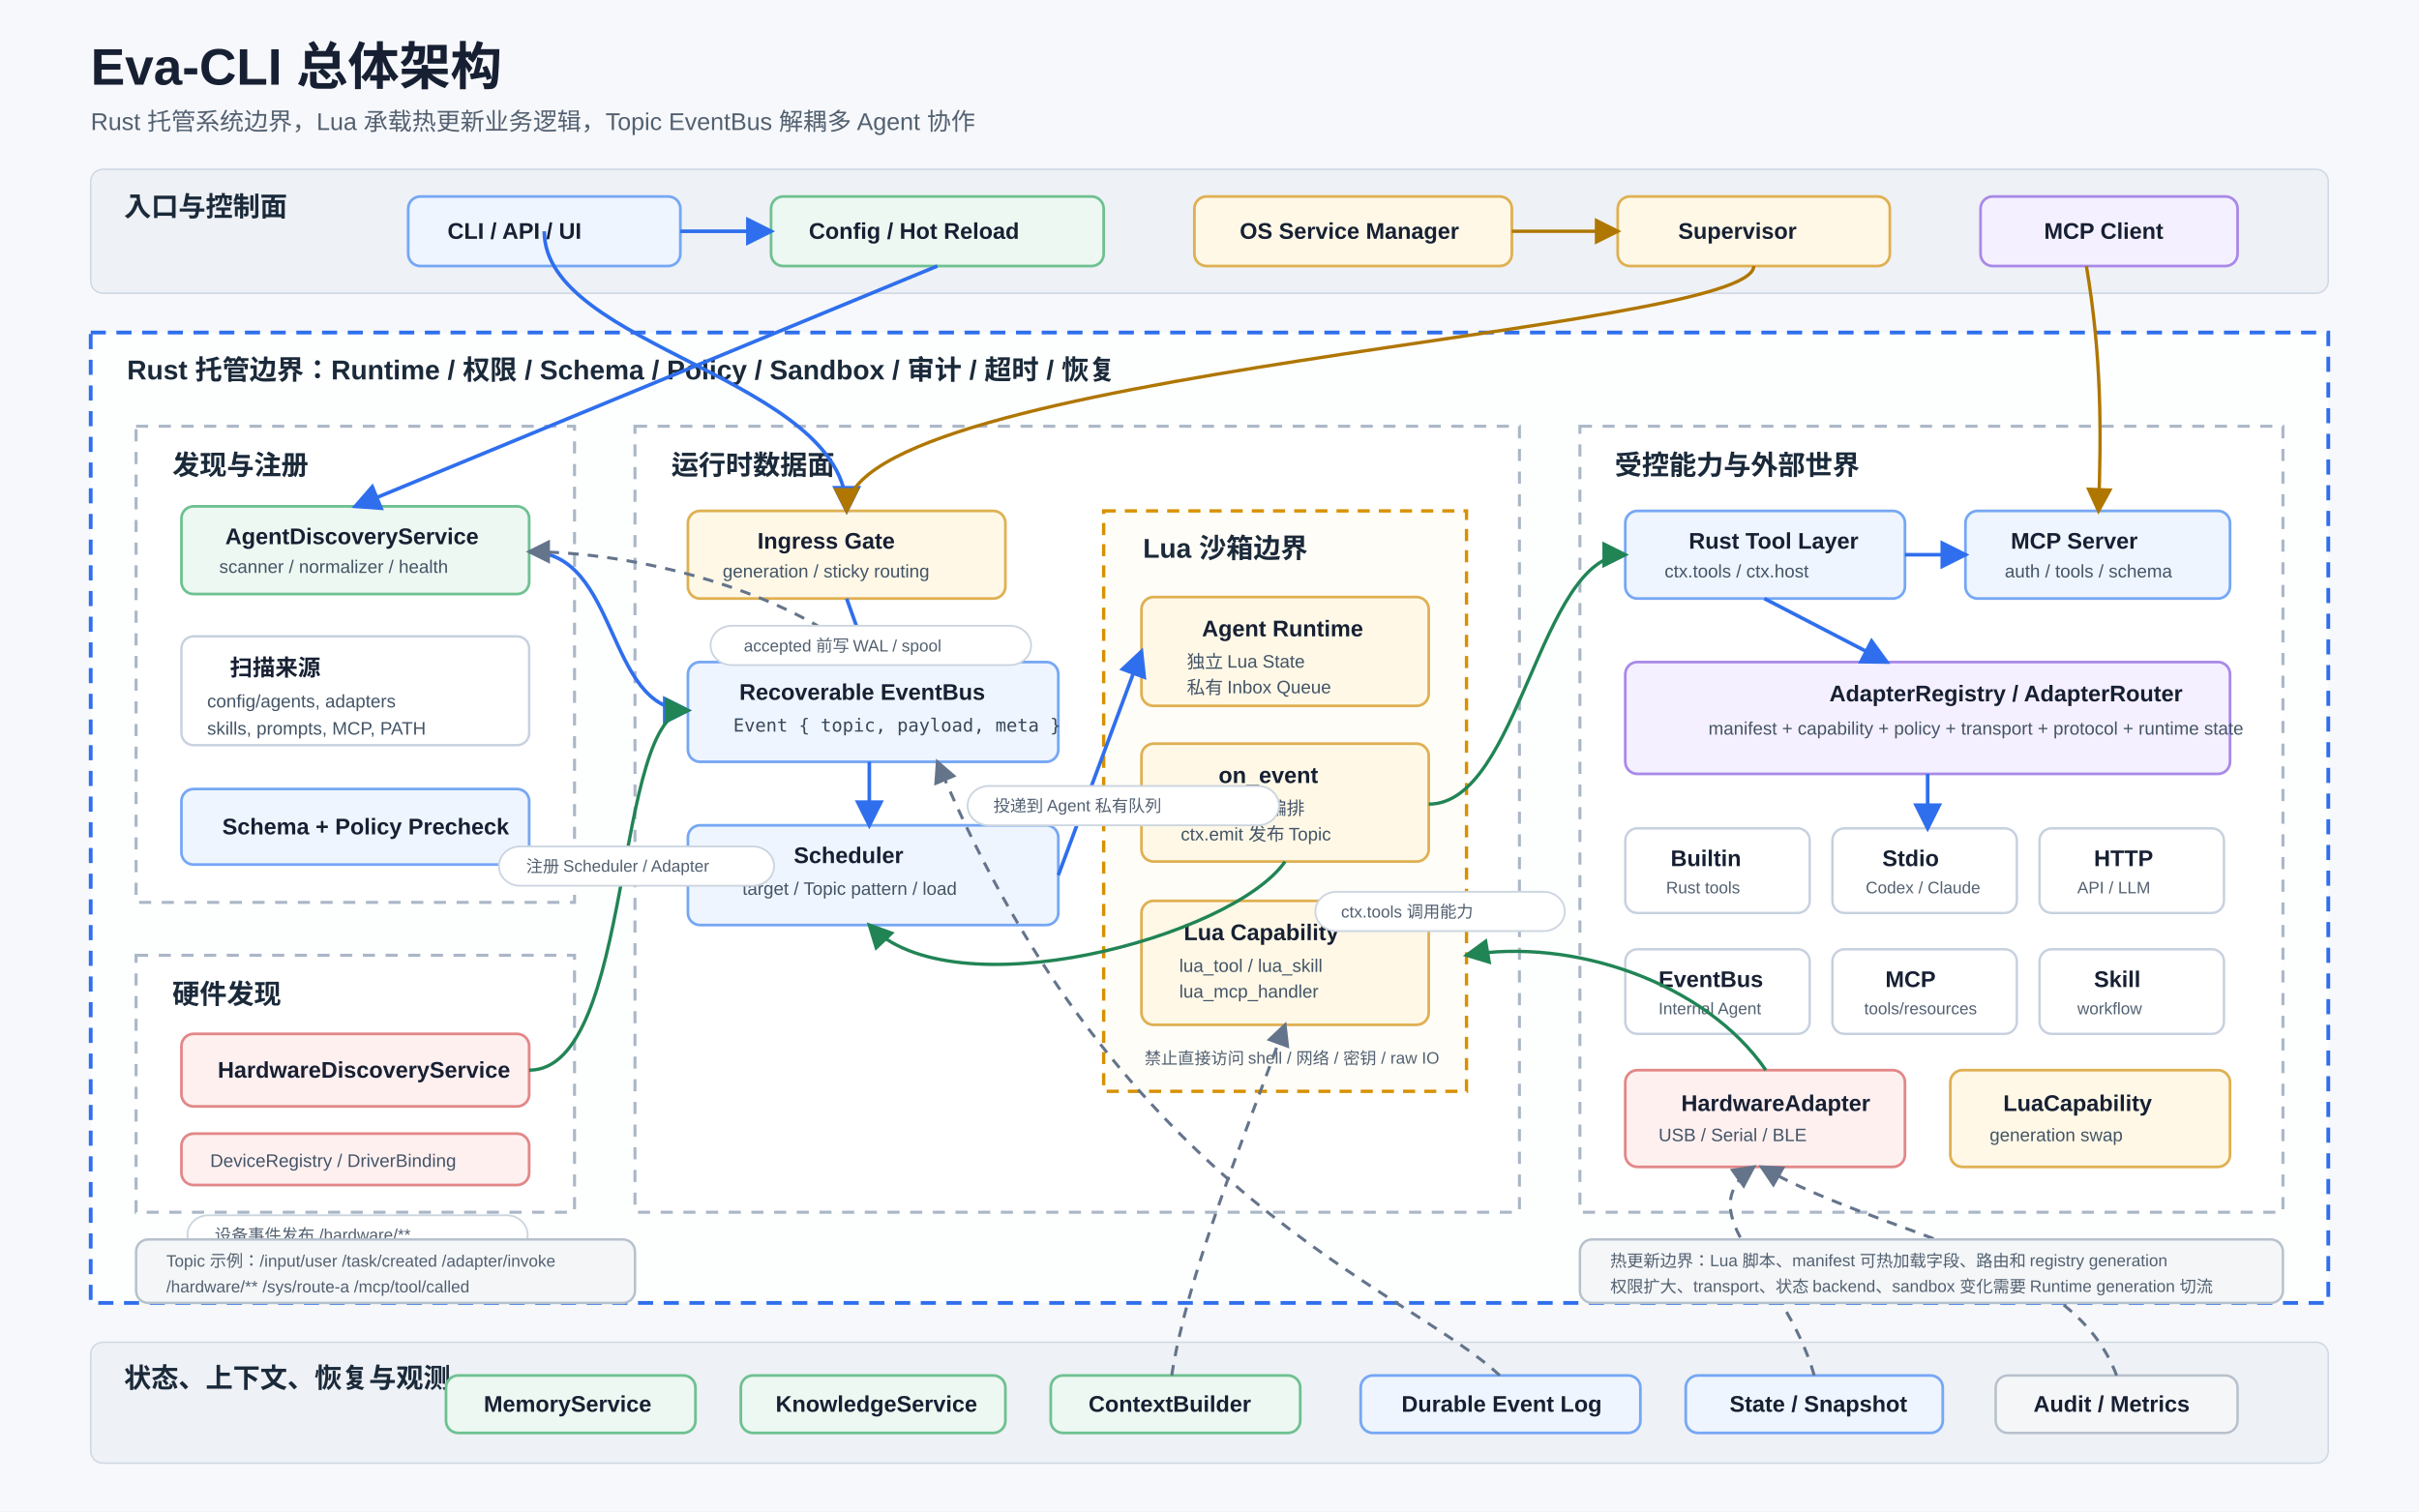
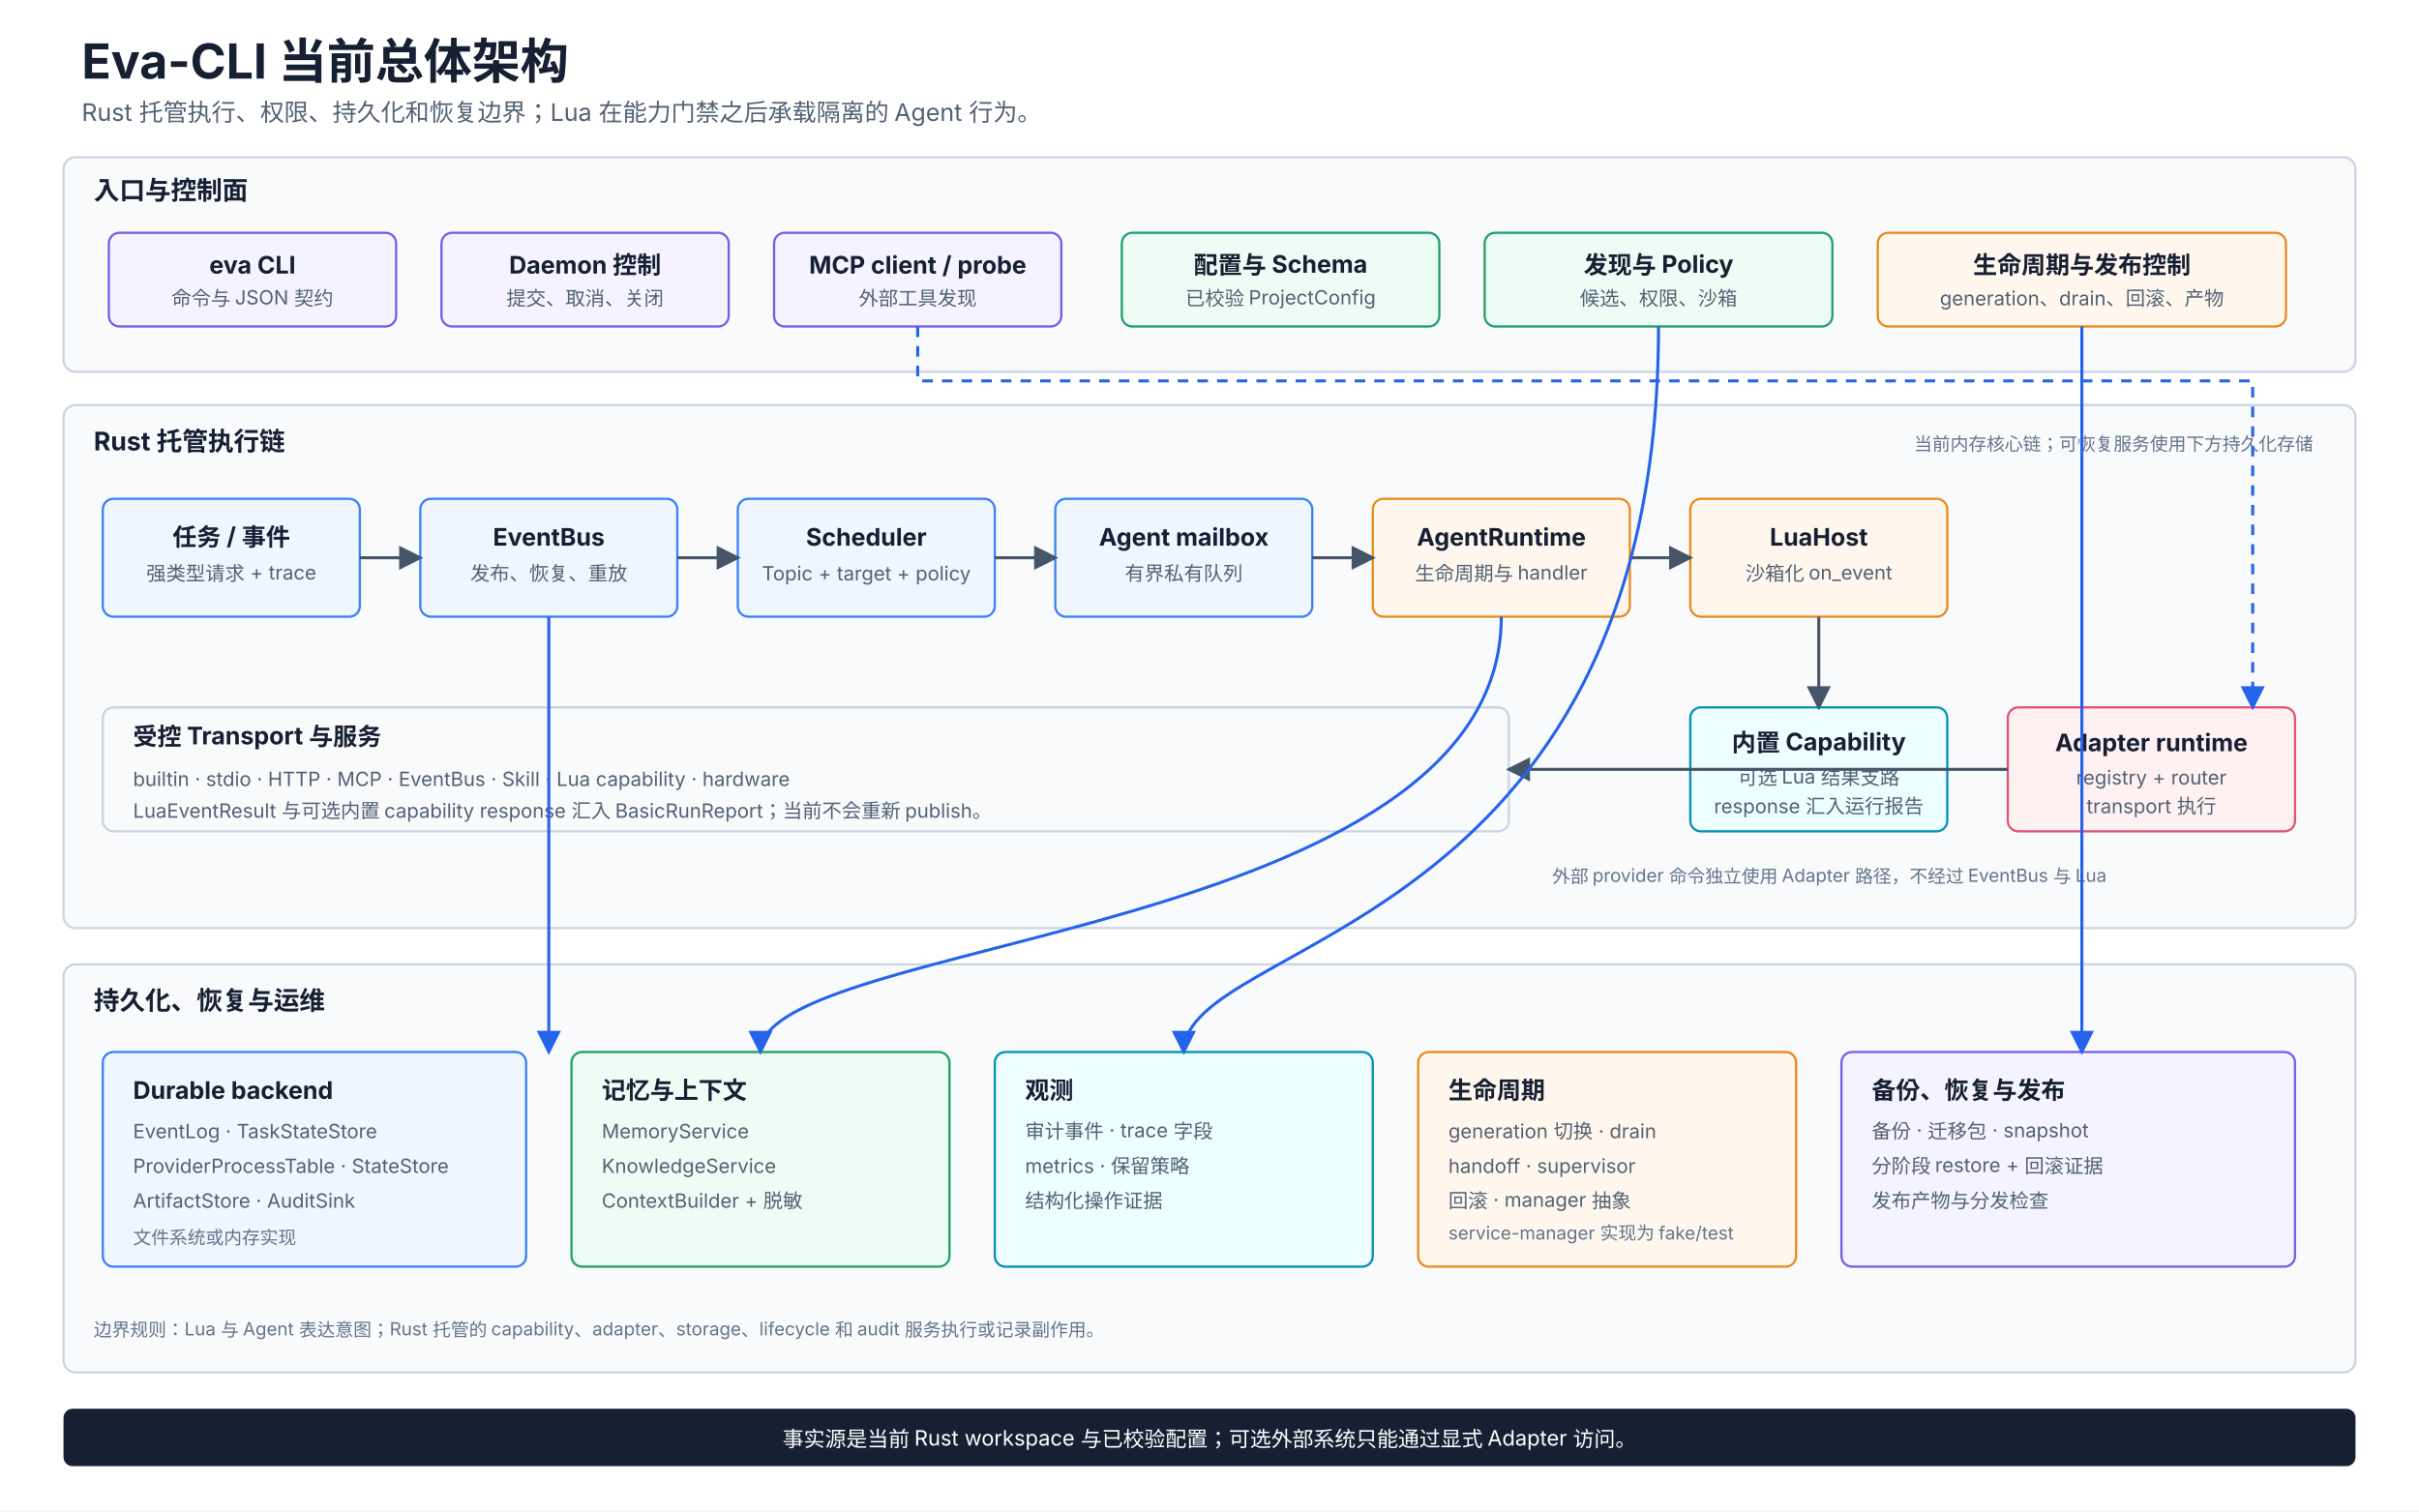
<svg xmlns="http://www.w3.org/2000/svg" width="1600" height="1000" viewBox="0 0 1600 1000" role="img" aria-labelledby="title desc">
  <defs>
+     <marker id="arrow" markerWidth="8" markerHeight="8" refX="7" refY="4" orient="auto">
+       <path d="M0 0L8 4L0 8Z" fill="#475569" />
+     </marker>
+     <marker id="arrow-blue" markerWidth="8" markerHeight="8" refX="7" refY="4" orient="auto">
+       <path d="M0 0L8 4L0 8Z" fill="#2563eb" />
+     </marker>
    <style>
-       .bg { fill: #f7f8fb; }
-       .title { font: 700 34px Arial, "PingFang SC", "Microsoft YaHei", sans-serif; fill: #172033; }
-       .subtitle { font: 400 16px Arial, "PingFang SC", "Microsoft YaHei", sans-serif; fill: #526070; }
-       .section-title { font: 700 18px Arial, "PingFang SC", "Microsoft YaHei", sans-serif; fill: #1b2a3a; }
-       .label { font: 700 15px Arial, "PingFang SC", "Microsoft YaHei", sans-serif; fill: #172033; }
-       .small { font: 400 12px Arial, "PingFang SC", "Microsoft YaHei", sans-serif; fill: #435466; }
-       .tiny { font: 400 11px Arial, "PingFang SC", "Microsoft YaHei", sans-serif; fill: #526070; }
-       .mono { font: 500 12px Menlo, Consolas, monospace; fill: #38485a; }
-       .boundary { fill: #ffffff; stroke: #aab7c7; stroke-width: 2; stroke-dasharray: 8 7; }
-       .boundary-rust { fill: #fdfefe; stroke: #2f6fed; stroke-width: 2.5; stroke-dasharray: 10 7; }
-       .boundary-lua { fill: #fffdf8; stroke: #d89100; stroke-width: 2.2; stroke-dasharray: 8 6; }
-       .card { fill: #ffffff; stroke: #c7d1df; stroke-width: 1.6; rx: 8; }
-       .card-blue { fill: #eef5ff; stroke: #76a7f4; stroke-width: 1.8; rx: 8; }
-       .card-green { fill: #edf8f2; stroke: #6ec191; stroke-width: 1.8; rx: 8; }
-       .card-amber { fill: #fff8e7; stroke: #dfb052; stroke-width: 1.8; rx: 8; }
-       .card-red { fill: #fff0f0; stroke: #e28787; stroke-width: 1.8; rx: 8; }
-       .card-purple { fill: #f5f0ff; stroke: #a989e8; stroke-width: 1.8; rx: 8; }
-       .card-gray { fill: #f4f6f8; stroke: #b7c1cc; stroke-width: 1.6; rx: 8; }
-       .lane { fill: #eef1f5; stroke: #d0d8e3; stroke-width: 1; rx: 8; }
-       .arrow { stroke: #334155; stroke-width: 2.2; fill: none; marker-end: url(#arrow); }
-       .arrow-blue { stroke: #2f6fed; stroke-width: 2.4; fill: none; marker-end: url(#arrow-blue); }
-       .arrow-green { stroke: #218455; stroke-width: 2.2; fill: none; marker-end: url(#arrow-green); }
-       .arrow-amber { stroke: #af7600; stroke-width: 2.2; fill: none; marker-end: url(#arrow-amber); }
-       .arrow-dash { stroke: #64748b; stroke-width: 2; fill: none; stroke-dasharray: 7 6; marker-end: url(#arrow-gray); }
-       .pill { fill: #ffffff; stroke: #ccd5df; stroke-width: 1.2; rx: 14; }
+       text{font-family:Inter,"Segoe UI","Microsoft YaHei",sans-serif;fill:#172033}
+       .title{font-size:32px;font-weight:700}.subtitle{font-size:16px;fill:#526174}.section{font-size:17px;font-weight:700}
+       .label{font-size:16px;font-weight:700}.small{font-size:13px;fill:#526174}.tiny{font-size:12px;fill:#64748b}.footer{font-size:14px;fill:#ffffff}
+       .panel{fill:#f8fafc;stroke:#cbd5e1;stroke-width:1.5}.blue{fill:#eff6ff;stroke:#3b82f6;stroke-width:1.5}
+       .green{fill:#ecfdf5;stroke:#22a06b;stroke-width:1.5}.orange{fill:#fff7ed;stroke:#ea8a1f;stroke-width:1.5}
+       .purple{fill:#f5f3ff;stroke:#7c5ce7;stroke-width:1.5}.cyan{fill:#ecfeff;stroke:#0891b2;stroke-width:1.5}
+       .rose{fill:#fff1f2;stroke:#e25572;stroke-width:1.5}.line{fill:none;stroke:#475569;stroke-width:2;marker-end:url(#arrow)}
+       .control{fill:none;stroke:#2563eb;stroke-width:2;marker-end:url(#arrow-blue)}.dash{stroke-dasharray:7 6}
    </style>
-     <marker id="arrow" viewBox="0 0 10 10" refX="8.6" refY="5" markerWidth="8" markerHeight="8" orient="auto-start-reverse">
-       <path d="M 0 0 L 10 5 L 0 10 z" fill="#334155" />
-     </marker>
-     <marker id="arrow-blue" viewBox="0 0 10 10" refX="8.6" refY="5" markerWidth="8" markerHeight="8" orient="auto-start-reverse">
-       <path d="M 0 0 L 10 5 L 0 10 z" fill="#2f6fed" />
-     </marker>
-     <marker id="arrow-green" viewBox="0 0 10 10" refX="8.6" refY="5" markerWidth="8" markerHeight="8" orient="auto-start-reverse">
-       <path d="M 0 0 L 10 5 L 0 10 z" fill="#218455" />
-     </marker>
-     <marker id="arrow-amber" viewBox="0 0 10 10" refX="8.6" refY="5" markerWidth="8" markerHeight="8" orient="auto-start-reverse">
-       <path d="M 0 0 L 10 5 L 0 10 z" fill="#af7600" />
-     </marker>
-     <marker id="arrow-gray" viewBox="0 0 10 10" refX="8.6" refY="5" markerWidth="8" markerHeight="8" orient="auto-start-reverse">
-       <path d="M 0 0 L 10 5 L 0 10 z" fill="#64748b" />
-     </marker>
  </defs>
-   <rect class="bg" x="0" y="0" width="1600" height="1000" />
-   <text class="title" x="60" y="56">Eva-CLI 总体架构</text>
-   <text class="subtitle" x="60" y="86">Rust 托管系统边界，Lua 承载热更新业务逻辑，Topic EventBus 解耦多 Agent 协作</text>
-   <rect class="lane" x="60" y="112" width="1480" height="82" />
-   <text class="section-title" x="82" y="143">入口与控制面</text>
-   <rect class="card-blue" x="270" y="130" width="180" height="46" />
-   <text class="label" x="296" y="158">CLI / API / UI</text>
-   <rect class="card-green" x="510" y="130" width="220" height="46" />
-   <text class="label" x="535" y="158">Config / Hot Reload</text>
-   <rect class="card-amber" x="790" y="130" width="210" height="46" />
-   <text class="label" x="820" y="158">OS Service Manager</text>
-   <rect class="card-amber" x="1070" y="130" width="180" height="46" />
-   <text class="label" x="1110" y="158">Supervisor</text>
-   <rect class="card-purple" x="1310" y="130" width="170" height="46" />
-   <text class="label" x="1352" y="158">MCP Client</text>
-   <rect class="boundary-rust" x="60" y="220" width="1480" height="642" />
-   <text class="section-title" x="84" y="251">Rust 托管边界：Runtime / 权限 / Schema / Policy / Sandbox / 审计 / 超时 / 恢复</text>
-   <rect class="boundary" x="90" y="282" width="290" height="315" />
-   <text class="section-title" x="114" y="314">发现与注册</text>
-   <rect class="card-green" x="120" y="335" width="230" height="58" />
-   <text class="label" x="149" y="360">AgentDiscoveryService</text>
-   <text class="small" x="145" y="379">scanner / normalizer / health</text>
-   <rect class="card" x="120" y="421" width="230" height="72" />
-   <text class="label" x="152" y="447">扫描来源</text>
-   <text class="small" x="137" y="468">config/agents, adapters</text>
-   <text class="small" x="137" y="486">skills, prompts, MCP, PATH</text>
-   <rect class="card-blue" x="120" y="522" width="230" height="50" />
-   <text class="label" x="147" y="552">Schema + Policy Precheck</text>
-   <rect class="boundary" x="420" y="282" width="585" height="520" />
-   <text class="section-title" x="444" y="314">运行时数据面</text>
-   <rect class="card-amber" x="455" y="338" width="210" height="58" />
-   <text class="label" x="501" y="363">Ingress Gate</text>
-   <text class="small" x="478" y="382">generation / sticky routing</text>
-   <rect class="card-blue" x="455" y="438" width="245" height="66" />
-   <text class="label" x="489" y="463">Recoverable EventBus</text>
-   <text class="mono" x="485" y="484">Event { topic, payload, meta }</text>
-   <rect class="card-blue" x="455" y="546" width="245" height="66" />
-   <text class="label" x="525" y="571">Scheduler</text>
-   <text class="small" x="491" y="592">target / Topic pattern / load</text>
-   <rect class="boundary-lua" x="730" y="338" width="240" height="384" />
-   <text class="section-title" x="756" y="369">Lua 沙箱边界</text>
-   <rect class="card-amber" x="755" y="395" width="190" height="72" />
-   <text class="label" x="795" y="421">Agent Runtime</text>
-   <text class="small" x="785" y="442">独立 Lua State</text>
-   <text class="small" x="785" y="459">私有 Inbox Queue</text>
-   <rect class="card-amber" x="755" y="492" width="190" height="78" />
-   <text class="label" x="806" y="518">on_event</text>
-   <text class="small" x="781" y="539">局部状态 / 编排</text>
-   <text class="small" x="781" y="556">ctx.emit 发布 Topic</text>
-   <rect class="card-amber" x="755" y="596" width="190" height="82" />
-   <text class="label" x="783" y="622">Lua Capability</text>
-   <text class="small" x="780" y="643">lua_tool / lua_skill</text>
-   <text class="small" x="780" y="660">lua_mcp_handler</text>
-   <text class="tiny" x="757" y="704">禁止直接访问 shell / 网络 / 密钥 / raw IO</text>
-   <rect class="boundary" x="1045" y="282" width="465" height="520" />
-   <text class="section-title" x="1068" y="314">受控能力与外部世界</text>
-   <rect class="card-blue" x="1075" y="338" width="185" height="58" />
-   <text class="label" x="1117" y="363">Rust Tool Layer</text>
-   <text class="small" x="1101" y="382">ctx.tools / ctx.host</text>
-   <rect class="card-blue" x="1300" y="338" width="175" height="58" />
-   <text class="label" x="1330" y="363">MCP Server</text>
-   <text class="small" x="1326" y="382">auth / tools / schema</text>
-   <rect class="card-purple" x="1075" y="438" width="400" height="74" />
-   <text class="label" x="1210" y="464">AdapterRegistry / AdapterRouter</text>
-   <text class="small" x="1130" y="486">manifest + capability + policy + transport + protocol + runtime state</text>
-   <rect class="card" x="1075" y="548" width="122" height="56" />
-   <text class="label" x="1105" y="573">Builtin</text>
-   <text class="tiny" x="1102" y="591">Rust tools</text>
-   <rect class="card" x="1212" y="548" width="122" height="56" />
-   <text class="label" x="1245" y="573">Stdio</text>
-   <text class="tiny" x="1234" y="591">Codex / Claude</text>
-   <rect class="card" x="1349" y="548" width="122" height="56" />
-   <text class="label" x="1385" y="573">HTTP</text>
-   <text class="tiny" x="1374" y="591">API / LLM</text>
-   <rect class="card" x="1075" y="628" width="122" height="56" />
-   <text class="label" x="1097" y="653">EventBus</text>
-   <text class="tiny" x="1097" y="671">Internal Agent</text>
-   <rect class="card" x="1212" y="628" width="122" height="56" />
-   <text class="label" x="1247" y="653">MCP</text>
-   <text class="tiny" x="1233" y="671">tools/resources</text>
-   <rect class="card" x="1349" y="628" width="122" height="56" />
-   <text class="label" x="1385" y="653">Skill</text>
-   <text class="tiny" x="1374" y="671">workflow</text>
-   <rect class="card-red" x="1075" y="708" width="185" height="64" />
-   <text class="label" x="1112" y="735">HardwareAdapter</text>
-   <text class="small" x="1097" y="755">USB / Serial / BLE</text>
-   <rect class="card-amber" x="1290" y="708" width="185" height="64" />
-   <text class="label" x="1325" y="735">LuaCapability</text>
-   <text class="small" x="1316" y="755">generation swap</text>
-   <rect class="boundary" x="90" y="632" width="290" height="170" />
-   <text class="section-title" x="114" y="664">硬件发现</text>
-   <rect class="card-red" x="120" y="684" width="230" height="48" />
-   <text class="label" x="144" y="713">HardwareDiscoveryService</text>
-   <rect class="card-red" x="120" y="750" width="230" height="34" />
-   <text class="small" x="139" y="772">DeviceRegistry / DriverBinding</text>
-   <rect class="lane" x="60" y="888" width="1480" height="80" />
-   <text class="section-title" x="82" y="918">状态、上下文、恢复与观测</text>
-   <rect class="card-green" x="295" y="910" width="165" height="38" />
-   <text class="label" x="320" y="934">MemoryService</text>
-   <rect class="card-green" x="490" y="910" width="175" height="38" />
-   <text class="label" x="513" y="934">KnowledgeService</text>
-   <rect class="card-green" x="695" y="910" width="165" height="38" />
-   <text class="label" x="720" y="934">ContextBuilder</text>
-   <rect class="card-blue" x="900" y="910" width="185" height="38" />
-   <text class="label" x="927" y="934">Durable Event Log</text>
-   <rect class="card-blue" x="1115" y="910" width="170" height="38" />
-   <text class="label" x="1144" y="934">State / Snapshot</text>
-   <rect class="card-gray" x="1320" y="910" width="160" height="38" />
-   <text class="label" x="1345" y="934">Audit / Metrics</text>
-   <path class="arrow-blue" d="M 450 153 L 510 153" />
-   <path class="arrow-blue" d="M 620 176 L 235 335" />
-   <path class="arrow-blue" d="M 350 365 C 410 365 400 470 455 470" />
-   <path class="arrow-blue" d="M 360 153 C 360 230 560 250 560 338" />
-   <path class="arrow-amber" d="M 1000 153 L 1070 153" />
-   <path class="arrow-amber" d="M 1160 176 C 1160 220 560 245 560 338" />
-   <path class="arrow-blue" d="M 560 396 L 575 438" />
-   <path class="arrow-blue" d="M 575 504 L 575 546" />
-   <path class="arrow-blue" d="M 700 579 L 755 431" />
-   <path class="arrow-green" d="M 850 570 C 815 620 630 670 575 612" />
-   <path class="arrow-green" d="M 945 532 C 1005 532 1018 367 1075 367" />
-   <path class="arrow-blue" d="M 1260 367 L 1300 367" />
-   <path class="arrow-blue" d="M 1167 396 L 1248 438" />
-   <path class="arrow-blue" d="M 1275 512 L 1275 548" />
-   <path class="arrow-amber" d="M 1380 176 C 1390 235 1390 285 1388 338" />
-   <path class="arrow-green" d="M 350 708 C 420 708 405 470 455 470" />
-   <path class="arrow-green" d="M 1168 708 C 1128 650 1040 620 970 632" />
-   <path class="arrow-dash" d="M 775 910 C 785 845 820 760 850 678" />
-   <path class="arrow-dash" d="M 992 910 C 930 852 740 792 620 504" />
-   <path class="arrow-dash" d="M 1200 910 C 1180 840 1115 804 1160 772" />
-   <path class="arrow-dash" d="M 1400 910 C 1370 830 1250 820 1165 772" />
-   <path class="arrow-dash" d="M 575 438 C 520 390 420 365 350 365" />
-   <rect class="pill" x="470" y="414" width="212" height="26" />
-   <text class="tiny" x="492" y="431">accepted 前写 WAL / spool</text>
-   <rect class="pill" x="640" y="520" width="206" height="26" />
-   <text class="tiny" x="657" y="537">投递到 Agent 私有队列</text>
-   <rect class="pill" x="870" y="590" width="165" height="26" />
-   <text class="tiny" x="887" y="607">ctx.tools 调用能力</text>
-   <rect class="pill" x="330" y="560" width="182" height="26" />
-   <text class="tiny" x="348" y="577">注册 Scheduler / Adapter</text>
-   <rect class="pill" x="124" y="804" width="225" height="26" />
-   <text class="tiny" x="142" y="821">设备事件发布 /hardware/**</text>
-   <rect class="card-gray" x="90" y="820" width="330" height="42" />
-   <text class="tiny" x="110" y="838">Topic 示例：/input/user /task/created /adapter/invoke</text>
-   <text class="tiny" x="110" y="855">/hardware/** /sys/route-a /mcp/tool/called</text>
-   <rect class="card-gray" x="1045" y="820" width="465" height="42" />
-   <text class="tiny" x="1065" y="838">热更新边界：Lua 脚本、manifest 可热加载字段、路由和 registry generation</text>
-   <text class="tiny" x="1065" y="855">权限扩大、transport、状态 backend、sandbox 变化需要 Runtime generation 切流</text>
+   <rect width="1600" height="1000" fill="#ffffff" />
+   <text class="title" x="54" y="52">Eva-CLI 当前总体架构</text>
+   <text class="subtitle" x="54" y="80">Rust 托管执行、权限、持久化和恢复边界；Lua 在能力门禁之后承载隔离的 Agent 行为。</text>
+   <rect class="panel" x="42" y="104" width="1516" height="142" rx="8" />
+   <text class="section" x="62" y="132">入口与控制面</text>
+   <g>
+     <rect class="purple" x="72" y="154" width="190" height="62" rx="7" />
+     <text class="label" x="167" y="181" text-anchor="middle">eva CLI</text>
+     <text class="small" x="167" y="202" text-anchor="middle">命令与 JSON 契约</text>
+     <rect class="purple" x="292" y="154" width="190" height="62" rx="7" />
+     <text class="label" x="387" y="181" text-anchor="middle">Daemon 控制</text>
+     <text class="small" x="387" y="202" text-anchor="middle">提交、取消、关闭</text>
+     <rect class="purple" x="512" y="154" width="190" height="62" rx="7" />
+     <text class="label" x="607" y="181" text-anchor="middle">MCP client / probe</text>
+     <text class="small" x="607" y="202" text-anchor="middle">外部工具发现</text>
+     <rect class="green" x="742" y="154" width="210" height="62" rx="7" />
+     <text class="label" x="847" y="181" text-anchor="middle">配置与 Schema</text>
+     <text class="small" x="847" y="202" text-anchor="middle">已校验 ProjectConfig</text>
+     <rect class="green" x="982" y="154" width="230" height="62" rx="7" />
+     <text class="label" x="1097" y="181" text-anchor="middle">发现与 Policy</text>
+     <text class="small" x="1097" y="202" text-anchor="middle">候选、权限、沙箱</text>
+     <rect class="orange" x="1242" y="154" width="270" height="62" rx="7" />
+     <text class="label" x="1377" y="181" text-anchor="middle">生命周期与发布控制</text>
+     <text class="small" x="1377" y="202" text-anchor="middle">generation、drain、回滚、产物</text>
+   </g>
+   <rect class="panel" x="42" y="268" width="1516" height="346" rx="8" />
+   <text class="section" x="62" y="298">Rust 托管执行链</text>
+   <text class="tiny" x="1530" y="298" text-anchor="end">当前内存核心链；可恢复服务使用下方持久化存储</text>
+   <g>
+     <rect class="blue" x="68" y="330" width="170" height="78" rx="7" />
+     <text class="label" x="153" y="361" text-anchor="middle">任务 / 事件</text>
+     <text class="small" x="153" y="384" text-anchor="middle">强类型请求 + trace</text>
+     <rect class="blue" x="278" y="330" width="170" height="78" rx="7" />
+     <text class="label" x="363" y="361" text-anchor="middle">EventBus</text>
+     <text class="small" x="363" y="384" text-anchor="middle">发布、恢复、重放</text>
+     <rect class="blue" x="488" y="330" width="170" height="78" rx="7" />
+     <text class="label" x="573" y="361" text-anchor="middle">Scheduler</text>
+     <text class="small" x="573" y="384" text-anchor="middle">Topic + target + policy</text>
+     <rect class="blue" x="698" y="330" width="170" height="78" rx="7" />
+     <text class="label" x="783" y="361" text-anchor="middle">Agent mailbox</text>
+     <text class="small" x="783" y="384" text-anchor="middle">有界私有队列</text>
+     <rect class="orange" x="908" y="330" width="170" height="78" rx="7" />
+     <text class="label" x="993" y="361" text-anchor="middle">AgentRuntime</text>
+     <text class="small" x="993" y="384" text-anchor="middle">生命周期与 handler</text>
+     <rect class="orange" x="1118" y="330" width="170" height="78" rx="7" />
+     <text class="label" x="1203" y="361" text-anchor="middle">LuaHost</text>
+     <text class="small" x="1203" y="384" text-anchor="middle">沙箱化 on_event</text>
+     <path class="line" d="M238 369H278" />
+     <path class="line" d="M448 369H488" />
+     <path class="line" d="M658 369H698" />
+     <path class="line" d="M868 369H908" />
+     <path class="line" d="M1078 369H1118" />
+   </g>
+   <g>
+     <rect class="cyan" x="1118" y="468" width="170" height="82" rx="7" />
+     <text class="label" x="1203" y="497" text-anchor="middle">内置 Capability</text>
+     <text class="small" x="1203" y="519" text-anchor="middle">可选 Lua 结果支路</text>
+     <text class="small" x="1203" y="538" text-anchor="middle">response 汇入运行报告</text>
+     <rect class="rose" x="1328" y="468" width="190" height="82" rx="7" />
+     <text class="label" x="1423" y="497" text-anchor="middle">Adapter runtime</text>
+     <text class="small" x="1423" y="519" text-anchor="middle">registry + router</text>
+     <text class="small" x="1423" y="538" text-anchor="middle">transport 执行</text>
+     <path class="line" d="M1203 408V468" />
+     <rect class="panel" x="68" y="468" width="930" height="82" rx="7" />
+     <text class="label" x="88" y="493">受控 Transport 与服务</text>
+     <text class="small" x="88" y="520">builtin · stdio · HTTP · MCP · EventBus · Skill · Lua capability · hardware</text>
+     <text class="small" x="88" y="541">LuaEventResult 与可选内置 capability response 汇入 BasicRunReport；当前不会重新 publish。</text>
+     <path class="control dash" d="M607 216V252H1490V468" />
+     <path class="line" d="M1328 509H998" />
+     <text class="tiny" x="1210" y="584" text-anchor="middle">外部 provider 命令独立使用 Adapter 路径，不经过 EventBus 与 Lua</text>
+   </g>
+   <rect class="panel" x="42" y="638" width="1516" height="270" rx="8" />
+   <text class="section" x="62" y="668">持久化、恢复与运维</text>
+   <g>
+     <rect class="blue" x="68" y="696" width="280" height="142" rx="7" />
+     <text class="label" x="88" y="727">Durable backend</text>
+     <text class="small" x="88" y="753">EventLog · TaskStateStore</text>
+     <text class="small" x="88" y="776">ProviderProcessTable · StateStore</text>
+     <text class="small" x="88" y="799">ArtifactStore · AuditSink</text>
+     <text class="tiny" x="88" y="823">文件系统或内存实现</text>
+     <rect class="green" x="378" y="696" width="250" height="142" rx="7" />
+     <text class="label" x="398" y="727">记忆与上下文</text>
+     <text class="small" x="398" y="753">MemoryService</text>
+     <text class="small" x="398" y="776">KnowledgeService</text>
+     <text class="small" x="398" y="799">ContextBuilder + 脱敏</text>
+     <rect class="cyan" x="658" y="696" width="250" height="142" rx="7" />
+     <text class="label" x="678" y="727">观测</text>
+     <text class="small" x="678" y="753">审计事件 · trace 字段</text>
+     <text class="small" x="678" y="776">metrics · 保留策略</text>
+     <text class="small" x="678" y="799">结构化操作证据</text>
+     <rect class="orange" x="938" y="696" width="250" height="142" rx="7" />
+     <text class="label" x="958" y="727">生命周期</text>
+     <text class="small" x="958" y="753">generation 切换 · drain</text>
+     <text class="small" x="958" y="776">handoff · supervisor</text>
+     <text class="small" x="958" y="799">回滚 · manager 抽象</text>
+     <text class="tiny" x="958" y="820">service-manager 实现为 fake/test</text>
+     <rect class="purple" x="1218" y="696" width="300" height="142" rx="7" />
+     <text class="label" x="1238" y="727">备份、恢复与发布</text>
+     <text class="small" x="1238" y="753">备份 · 迁移包 · snapshot</text>
+     <text class="small" x="1238" y="776">分阶段 restore + 回滚证据</text>
+     <text class="small" x="1238" y="799">发布产物与分发检查</text>
+   </g>
+   <path class="control" d="M363 408V696" />
+   <path class="control" d="M993 408C993 620 503 620 503 696" />
+   <path class="control" d="M1097 216C1097 620 783 620 783 696" />
+   <path class="control" d="M1377 216V696" />
+   <text class="tiny" x="62" y="884">边界规则：Lua 与 Agent 表达意图；Rust 托管的 capability、adapter、storage、lifecycle 和 audit 服务执行或记录副作用。</text>
+   <rect x="42" y="932" width="1516" height="38" rx="6" fill="#172033" />
+   <text class="footer" x="800" y="957" text-anchor="middle">事实源是当前 Rust workspace 与已校验配置；可选外部系统只能通过显式 Adapter 访问。</text>
</svg>
